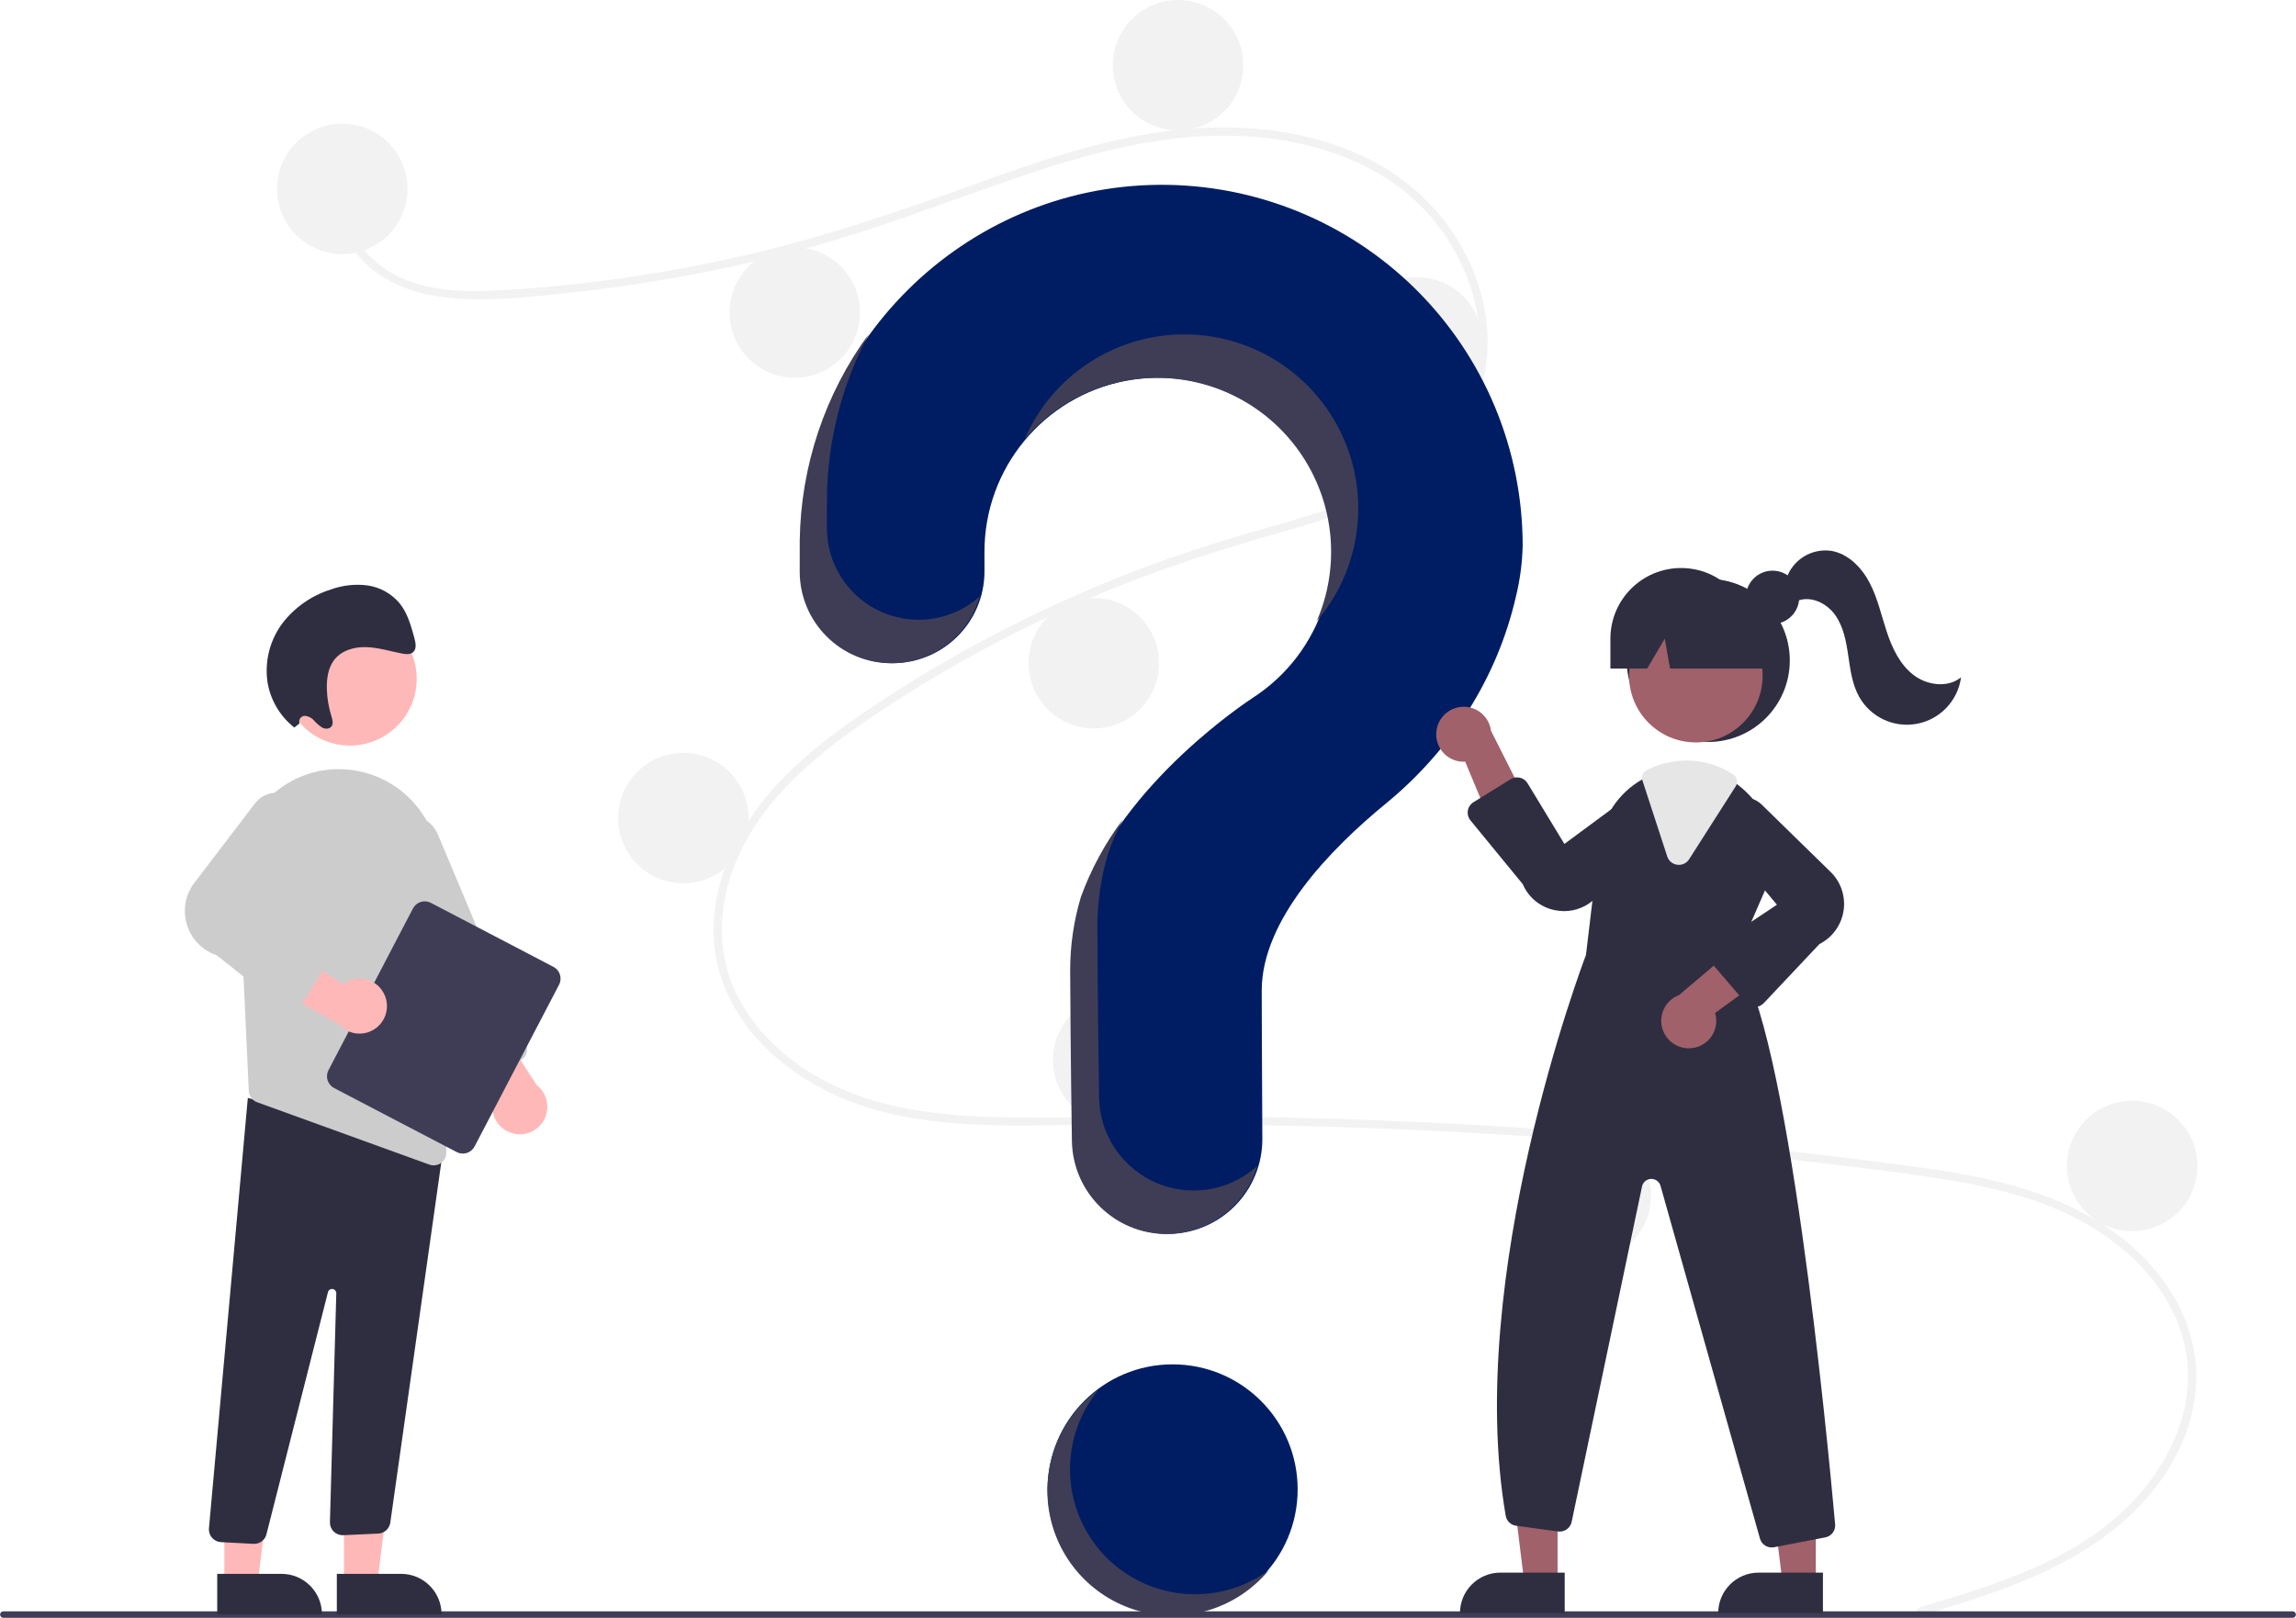
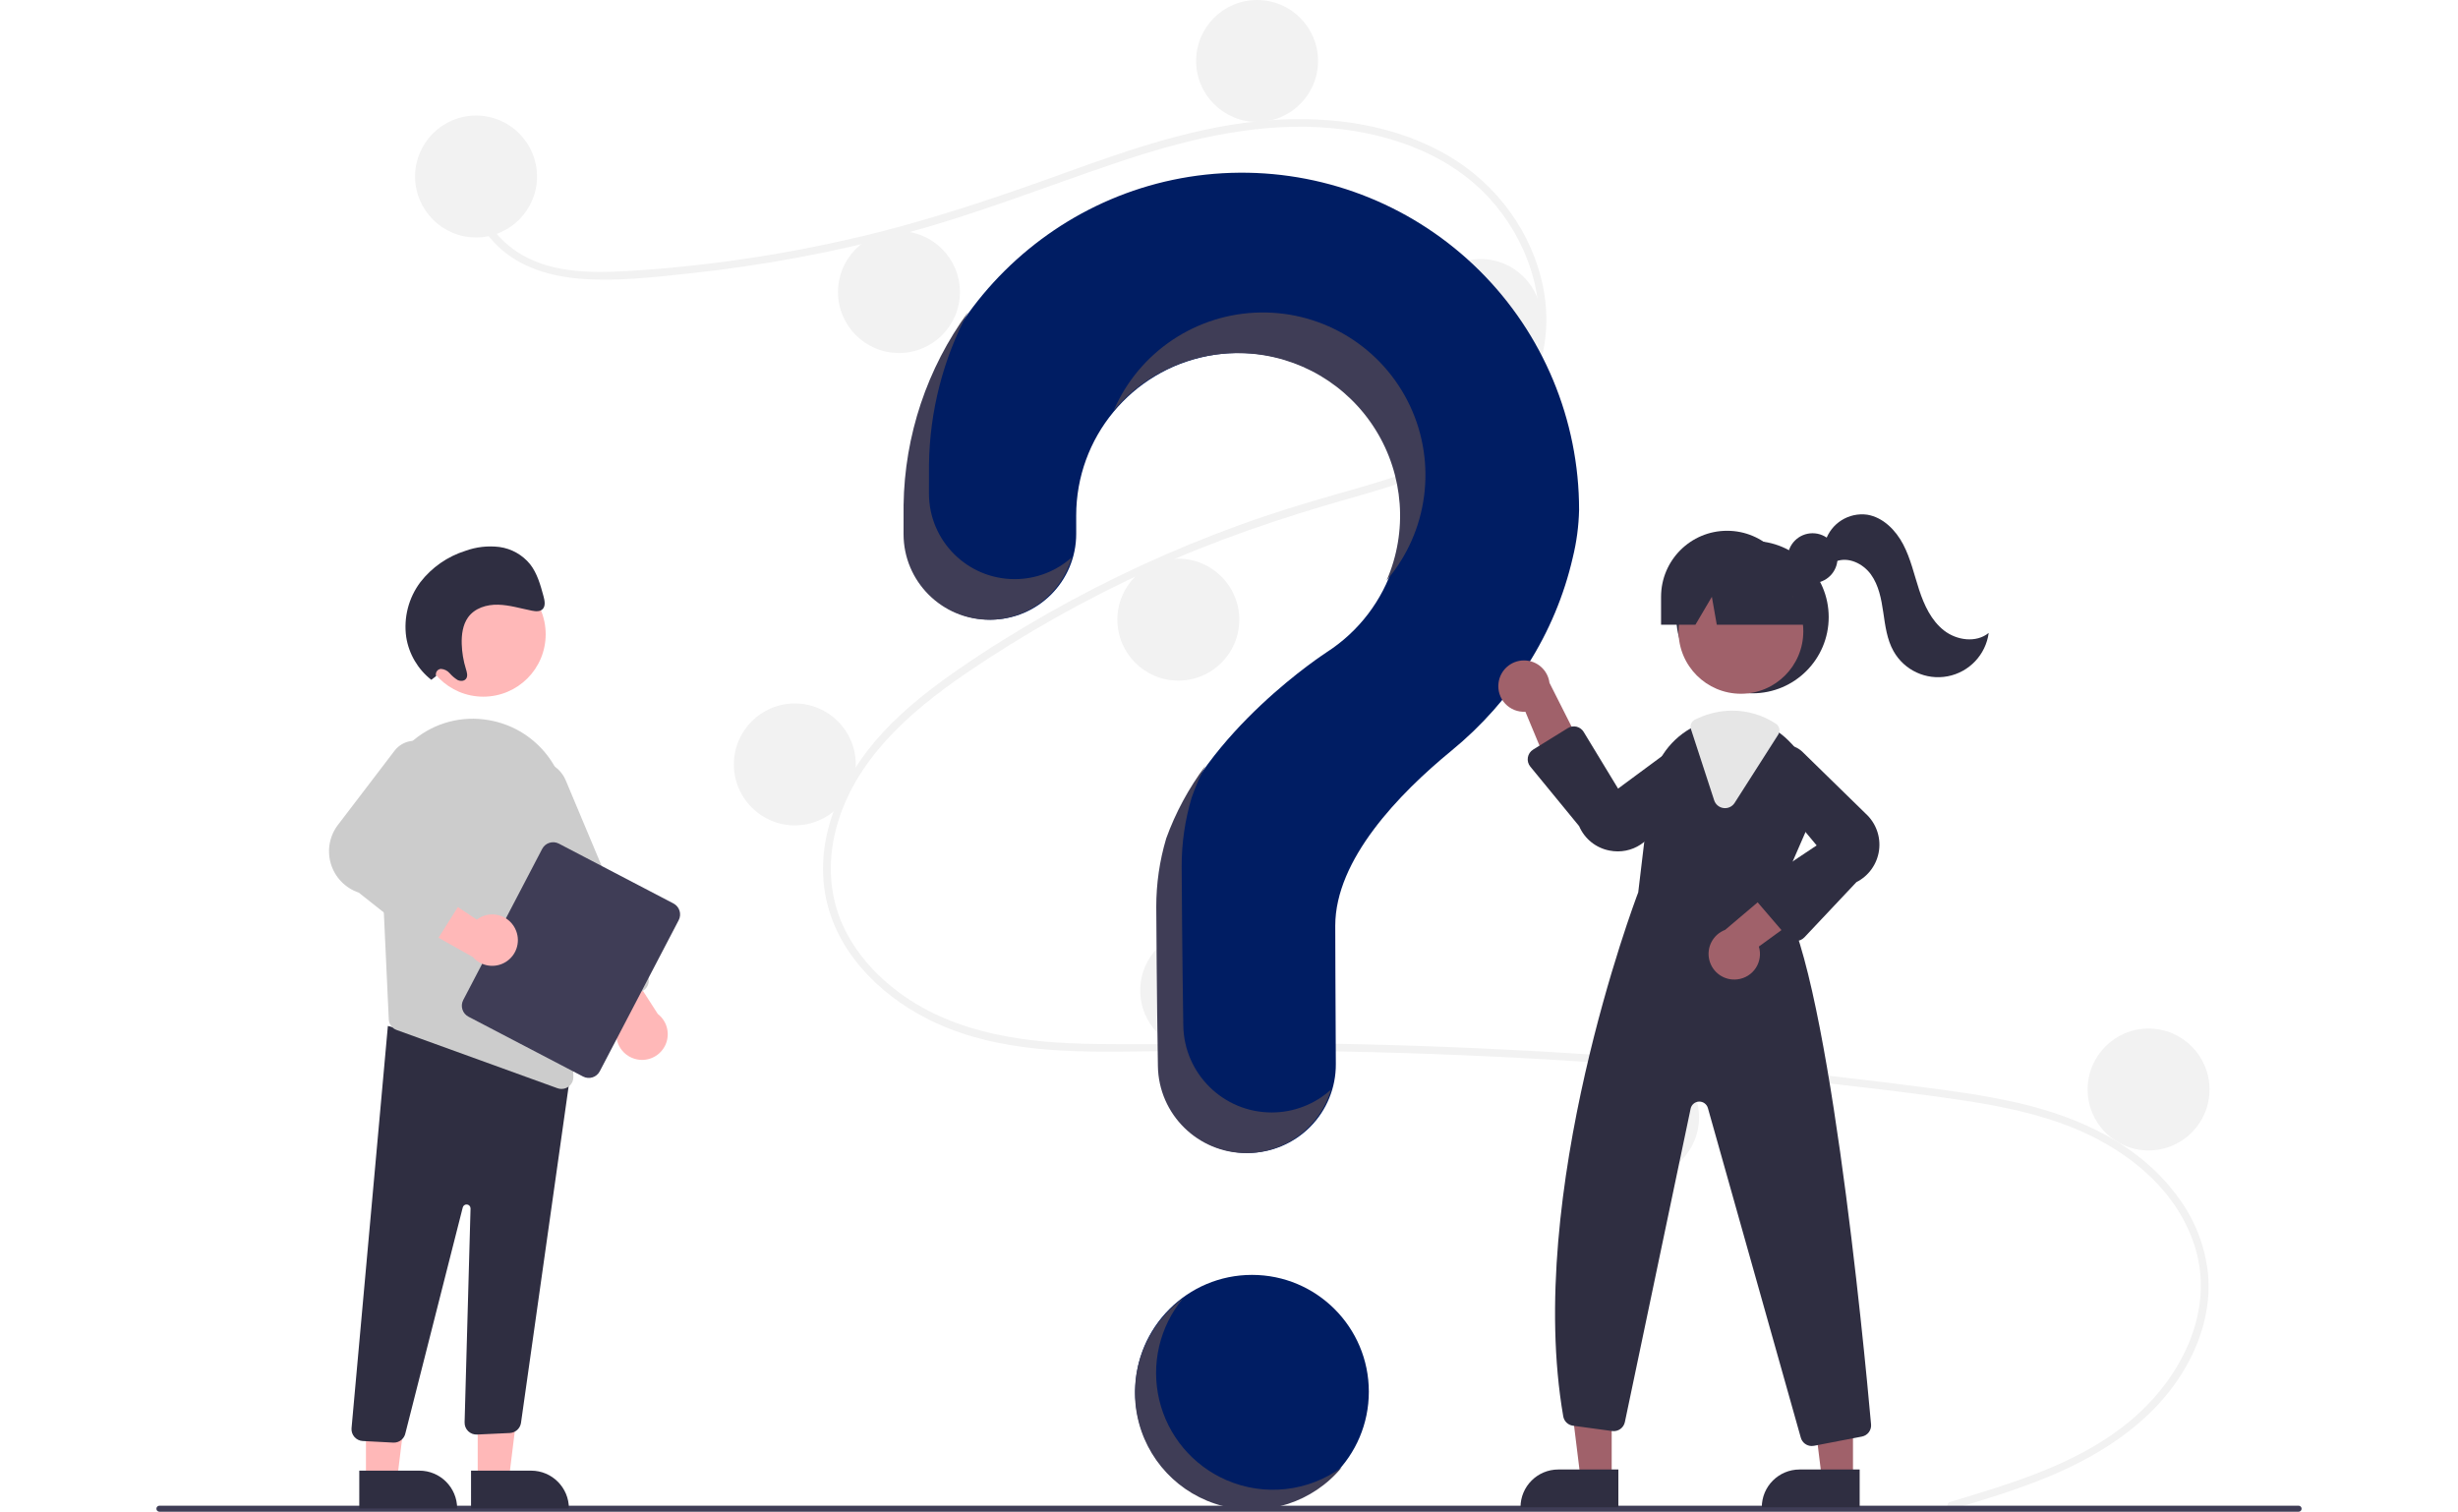
- <svg xmlns="http://www.w3.org/2000/svg" id="ef672dd0-2e16-4c9d-8107-606b55e40777" data-name="Layer 1" width="844.675" height="595.262" viewBox="0 0 844.675 595.262">
+ <svg xmlns="http://www.w3.org/2000/svg" id="ef672dd0-2e16-4c9d-8107-606b55e40777" data-name="Layer 1" width="1177.82" height="724.47" viewBox="0 0 844.675 595.262">
  <circle cx="431.393" cy="548" r="46" fill="#001d63" />
  <path d="M883.862,743.785c25.735-7.729,53.094-15.788,73.503-34.161,18.238-16.418,30.55-41.489,22.995-66.112-7.54-24.572-30.124-40.956-53.442-49.105-13.225-4.622-27.061-7.186-40.891-9.2-15.035-2.19-30.136-3.984-45.23-5.71q-91.677-10.486-184.044-12.811c-30.385-.765-60.764-.747-91.152-.306-27.139.394-55.722.384-80.899-11.151-19.578-8.97-37.348-25.289-42.803-46.734-6.297-24.755,5.318-49.964,21.98-67.892,8.783-9.45,19.047-17.404,29.636-24.717,11.487-7.934,23.375-15.306,35.521-22.188a494.634,494.634,0,0,1,74.767-34.468c12.746-4.634,25.68-8.633,38.728-12.321,11.017-3.115,22.068-6.234,32.716-10.477,20.583-8.204,40.161-22.1,45.395-44.881,4.96-21.591-3.403-45.031-18.065-61.071-16.963-18.557-42.539-26.692-67.06-28.008-27.528-1.478-54.422,5.412-80.297,14.156-27.597,9.326-54.599,20.049-82.778,27.603a556.958,556.958,0,0,1-85.196,15.837c-14.082,1.5-28.59,3.193-42.756,2.045-11.872-.962-23.684-4.454-32.434-12.88-7.503-7.225-11.972-17.154-10.435-27.632.279-1.903,3.17-1.094,2.893.798-1.87,12.755,6.8,24.509,17.484,30.529,12.348,6.958,27.374,6.968,41.122,6.172a537.825,537.825,0,0,0,88.515-12.796c28.593-6.531,56.164-15.866,83.704-25.839,26.156-9.472,52.897-18.716,80.84-20.767,24.246-1.78,49.752,1.752,70.874,14.423,18.564,11.136,32.215,29.707,36.565,51.018,4.25,20.825-1.636,41.785-17.4,56.317-16.321,15.046-38.701,21.479-59.557,27.404-26.452,7.514-52.337,16.298-77.392,27.703a485.824,485.824,0,0,0-72.8,40.928c-22.246,15.202-44.201,34.331-51.237,61.451-3.277,12.633-2.672,26.032,2.812,37.965,4.876,10.61,12.907,19.535,22.262,26.419,22.321,16.424,50.453,19.797,77.414,20.132,30.281.377,60.564-.645,90.855-.148q92.599,1.52,184.819,11.273,23.108,2.446,46.158,5.407c13.822,1.776,27.69,3.541,41.278,6.695,24.162,5.608,47.674,16.392,62.692,36.878a61.319,61.319,0,0,1,11.947,30.446c1.051,11.524-1.77,23.069-6.98,33.321-11.532,22.69-33.134,37.123-56.073,46.605-12.287,5.079-25.032,8.926-37.752,12.746-1.853.557-2.645-2.338-.798-2.893Z" transform="translate(-177.6623 -152.3692)" fill="#f2f2f2" />
  <circle cx="125.893" cy="69.5" r="24" fill="#f2f2f2" />
  <circle cx="292.393" cy="115" r="24" fill="#f2f2f2" />
  <circle cx="433.393" cy="24" r="24" fill="#f2f2f2" />
  <circle cx="521.393" cy="126" r="24" fill="#f2f2f2" />
  <circle cx="402.393" cy="244" r="24" fill="#f2f2f2" />
  <circle cx="251.393" cy="301" r="24" fill="#f2f2f2" />
  <circle cx="411.393" cy="390" r="24" fill="#f2f2f2" />
  <circle cx="583.393" cy="440" r="24" fill="#f2f2f2" />
  <circle cx="784.393" cy="429" r="24" fill="#f2f2f2" />
  <path d="M604.128,220.373c-71.892.508-130.756,58.93-131.777,130.816-.009.664-.014,5.33-.013,11.434a33.748,33.748,0,0,0,33.744,33.746h0a33.769,33.769,0,0,0,33.761-33.798c-.003-4.152-.006-7.026-.006-7.202a64,64,0,1,1,98.52,53.879l.012.014s-48.028,30.92-62.671,73.335l.012.003a94.004,94.004,0,0,0-3.874,26.768c0,3.725.219,36.321.643,62.778a34.786,34.786,0,0,0,34.79,34.222h0a34.796,34.796,0,0,0,34.794-35.011c-.147-24.229-.227-52.442-.227-54.489,0-26.045,25.125-51.995,45.764-68.917,23.766-19.487,40.868-46.043,47.737-75.999a86.762,86.762,0,0,0,2.499-18.834A132.75,132.75,0,0,0,604.128,220.373Z" transform="translate(-177.6623 -152.3692)" fill="#001d63" />
  <path d="M1021.147,747.631H178.853a1.191,1.191,0,0,1,0-2.381h842.294a1.191,1.191,0,0,1,0,2.381Z" transform="translate(-177.6623 -152.3692)" fill="#3f3d56" />
  <circle cx="628.449" cy="242.996" r="30" fill="#2f2e41" />
  <polygon points="573.012 582.129 560.753 582.129 554.92 534.841 573.015 534.841 573.012 582.129" fill="#a0616a" />
  <path d="M551.996,578.626h23.644a0,0,0,0,1,0,0v14.887a0,0,0,0,1,0,0H537.109a0,0,0,0,1,0,0v0A14.887,14.887,0,0,1,551.996,578.626Z" fill="#2f2e41" />
  <polygon points="668.012 582.129 655.753 582.129 649.92 534.841 668.015 534.841 668.012 582.129" fill="#a0616a" />
  <path d="M646.996,578.626h23.644a0,0,0,0,1,0,0v14.887a0,0,0,0,1,0,0H632.109a0,0,0,0,1,0,0v0A14.887,14.887,0,0,1,646.996,578.626Z" fill="#2f2e41" />
  <circle cx="623.89" cy="248.61" r="24.561" fill="#a0616a" />
  <path d="M816.191,504.775l10.99-25.25a31.383,31.383,0,0,0-6.95-35.6,31.873,31.873,0,0,0-3.07-2.67,30.935,30.935,0,0,0-18.99-6.57,32.179,32.179,0,0,0-13.4,2.98c-.36.16-.71.33-1.07.5-.69.33-1.37.69-2.03,1.06a31.678,31.678,0,0,0-15.7,23.88l-4.85,40.64c-1.22,3.19-44.74,118.39-29.52,206.34a4.467,4.467,0,0,0,3.82,3.67l15.43,2.1a4.497,4.497,0,0,0,5.01-3.53l25.89-123.41a3.503,3.503,0,0,1,6.8-.23l36.58,129.78a4.471,4.471,0,0,0,4.31,3.28,5.122,5.122,0,0,0,.87-.08l18.85-3.63a4.471,4.471,0,0,0,3.63-4.81C850.021,682.335,835.301,527.605,816.191,504.775Z" transform="translate(-177.6623 -152.3692)" fill="#2f2e41" />
  <path d="M706.102,421.419A10.056,10.056,0,0,0,716.696,432.623l13.729,32.992,10.385-15.394-14.629-28.97a10.11,10.11,0,0,0-20.079.169Z" transform="translate(-177.6623 -152.3692)" fill="#a0616a" />
  <path d="M800.19,537.996a10.056,10.056,0,0,0,8.427-12.913l28.885-21.038-17.39-6.512-24.764,20.977a10.11,10.11,0,0,0,4.842,19.487Z" transform="translate(-177.6623 -152.3692)" fill="#a0616a" />
  <path d="M753.102,487.61a17.057,17.057,0,0,1-3.298-.325,16.305,16.305,0,0,1-11.948-9.616l-19.234-23.453a4.501,4.501,0,0,1,1.111-6.681l13.684-8.471a4.5,4.5,0,0,1,6.215,1.49l13.556,22.334L779.15,443.702A9.721,9.721,0,0,1,790.46,459.264l-25.912,23.637A16.253,16.253,0,0,1,753.102,487.61Z" transform="translate(-177.6623 -152.3692)" fill="#2f2e41" />
  <path d="M823.252,522.883c-.035,0-.071,0-.106-.001a4.508,4.508,0,0,1-3.311-1.57l-12.166-14.193a4.5,4.5,0,0,1,.92-6.673l22.781-15.188-20.638-24.812a9.721,9.721,0,0,1,14.887-12.183l25.084,24.513a16.525,16.525,0,0,1-3.675,26.94l-20.501,21.754A4.507,4.507,0,0,1,823.252,522.883Z" transform="translate(-177.6623 -152.3692)" fill="#2f2e41" />
  <path d="M795.307,470.584a4.632,4.632,0,0,1-.584-.037,4.461,4.461,0,0,1-3.71-3.069l-9.142-28.029a3.083,3.083,0,0,1,1.594-3.725l.297-.14c.269-.128.535-.254.807-.375a32.574,32.574,0,0,1,13.603-3.023,31.327,31.327,0,0,1,17.161,5.157,3.13,3.13,0,0,1,.901,4.294L799.084,468.504A4.455,4.455,0,0,1,795.307,470.584Z" transform="translate(-177.6623 -152.3692)" fill="#e6e6e6" />
  <circle cx="652.101" cy="219.786" r="9.817" fill="#2f2e41" />
  <path d="M796.111,361.365h0a26,26,0,0,0-26,26v11h13.529l6.471-11,1.941,11h41.059l-11-11A26,26,0,0,0,796.111,361.365Z" transform="translate(-177.6623 -152.3692)" fill="#2f2e41" />
  <path d="M834.809,365.431a15.15,15.15,0,0,1,16.481-10.396c6.256,1.046,11.202,6.075,14.149,11.691s4.308,11.903,6.289,17.928,4.791,12.084,9.793,15.984,12.677,4.958,17.59.946a20.118,20.118,0,0,1-37.477,7.181c-2.592-4.612-3.261-10.017-4.03-15.251s-1.767-10.65-4.862-14.94-8.888-7.093-13.804-5.139Z" transform="translate(-177.6623 -152.3692)" fill="#2f2e41" />
  <path d="M515.609,380.408h0a33.748,33.748,0,0,1-33.744-33.746c-0-6.104.004-10.771.013-11.434a131.507,131.507,0,0,1,15.359-59.909,131.803,131.803,0,0,0-25.359,75.909c-.009.664-.014,5.33-.013,11.434a33.748,33.748,0,0,0,33.744,33.746h0A33.773,33.773,0,0,0,538.097,371.817,33.622,33.622,0,0,1,515.609,380.408Z" transform="translate(-177.6623 -152.3692)" fill="#3f3d56" />
  <path d="M606.415,291.478a64.004,64.004,0,0,1,55.659,89.413,63.997,63.997,0,1,0-107.426-66.985A63.871,63.871,0,0,1,606.415,291.478Z" transform="translate(-177.6623 -152.3692)" fill="#3f3d56" />
  <path d="M616.797,590.408h0a34.787,34.787,0,0,1-34.79-34.222c-.423-26.456-.643-59.052-.643-62.778a94.004,94.004,0,0,1,3.874-26.768l-.012-.003a95.069,95.069,0,0,1,5.494-12.701,110.047,110.047,0,0,0-15.494,28.701l.012.003a94.004,94.004,0,0,0-3.874,26.768c0,3.725.219,36.321.643,62.778a34.787,34.787,0,0,0,34.79,34.222h0a34.803,34.803,0,0,0,33.402-25.048A34.66,34.66,0,0,1,616.797,590.408Z" transform="translate(-177.6623 -152.3692)" fill="#3f3d56" />
  <polygon points="126.541 582.585 138.8 582.584 144.633 535.296 126.538 535.297 126.541 582.585" fill="#ffb8b8" />
  <path d="M301.576,731.451H340.107a0,0,0,0,1,0,0v14.887a0,0,0,0,1,0,0H316.463A14.887,14.887,0,0,1,301.576,731.451v0A0,0,0,0,1,301.576,731.451Z" transform="translate(464.0541 1325.404) rotate(179.9974)" fill="#2f2e41" />
  <polygon points="82.541 582.585 94.8 582.584 100.633 535.296 82.538 535.297 82.541 582.585" fill="#ffb8b8" />
  <path d="M257.576,731.451H296.107a0,0,0,0,1,0,0v14.887a0,0,0,0,1,0,0H272.463A14.887,14.887,0,0,1,257.576,731.451v0A0,0,0,0,1,257.576,731.451Z" transform="translate(376.0541 1325.406) rotate(179.9974)" fill="#2f2e41" />
  <path d="M270.917,720.411l-11.975-.63a4.673,4.673,0,0,1-4.419-4.967l14.313-158.466,65.911,17.786,6.35-1.732L321.239,712.686a4.696,4.696,0,0,1-4.358,3.945l-12.909.601a4.674,4.674,0,0,1-4.931-4.796l2.339-84.196a1.558,1.558,0,0,0-3.083-.36L275.739,716.692a4.646,4.646,0,0,1-4.569,3.725C271.086,720.418,271.002,720.416,270.917,720.411Z" transform="translate(-177.6623 -152.3692)" fill="#2f2e41" />
  <circle cx="128.742" cy="249.759" r="24.561" fill="#ffb8b8" />
  <path d="M265.512,474.287l2.701,58.267.976,21.199a4.642,4.642,0,0,0,3.074,4.175l63.336,22.943a4.477,4.477,0,0,0,1.6.28,4.644,4.644,0,0,0,4.664-4.788L339.266,471.597A36.93,36.93,0,0,0,308.522,435.92c-.613-.093-1.236-.187-1.859-.27a36.249,36.249,0,0,0-29.165,9.441,37.236,37.236,0,0,0-11.986,29.196Z" transform="translate(-177.6623 -152.3692)" fill="#ccc" />
  <path d="M365.855,569.245a10.064,10.064,0,0,1-5.369-15.227l-21.478-28.56,18.534-1.147,17.554,27.297a10.111,10.111,0,0,1-9.242,17.637Z" transform="translate(-177.6623 -152.3692)" fill="#ffb8b8" />
  <path d="M350.753,548.85a4.644,4.644,0,0,1-2.541-2.518L315.854,469.237a12.463,12.463,0,1,1,22.984-9.647l32.358,77.095a4.679,4.679,0,0,1-2.5,6.118l-14.365,6.029a4.642,4.642,0,0,1-3.577.017Z" transform="translate(-177.6623 -152.3692)" fill="#ccc" />
  <path d="M298.508,546.131,329.587,486.622a4.878,4.878,0,0,1,6.575-2.063l45.112,23.56a4.878,4.878,0,0,1,2.063,6.575l-31.079,59.509a4.878,4.878,0,0,1-6.575,2.063L300.571,552.706A4.878,4.878,0,0,1,298.508,546.131Z" transform="translate(-177.6623 -152.3692)" fill="#3f3d56" />
  <path d="M319.351,518.943a10.064,10.064,0,0,0-15.517-4.46l-29.778-19.754-.051,18.57L302.29,529.21a10.111,10.111,0,0,0,17.06-10.267Z" transform="translate(-177.6623 -152.3692)" fill="#ffb8b8" />
  <path d="M281.701,523.119l-24.337-19.278a17.163,17.163,0,0,1-7.823-27.135l22.097-28.96a10.096,10.096,0,0,1,17.13,10.284l-17.484,28.6,25.694,12.187a4.674,4.674,0,0,1,1.948,6.72l-10.372,16.414a4.682,4.682,0,0,1-3.167,2.111c-.026.004-.051.008-.077.012A4.696,4.696,0,0,1,281.701,523.119Z" transform="translate(-177.6623 -152.3692)" fill="#ccc" />
  <path d="M287.845,418.574a2.135,2.135,0,0,1,1.856-2.819,4.93,4.93,0,0,1,3.476,1.715,13.833,13.833,0,0,0,3.071,2.637c1.188.599,2.8.514,3.477-.628.636-1.072.2-2.508-.185-3.753a36.907,36.907,0,0,1-1.63-9.77c-.111-3.7.411-7.562,2.46-10.448,2.644-3.725,7.371-5.139,11.845-5.036s8.875,1.484,13.307,2.357c1.53.301,3.328.456,4.352-.73,1.088-1.261.688-3.301.226-5.004-1.201-4.417-2.475-8.985-5.265-12.552a18.898,18.898,0,0,0-12.061-6.79,28.938,28.938,0,0,0-13.462,1.528,36.096,36.096,0,0,0-17.683,12.319,29.236,29.236,0,0,0-5.578,21.6,26.667,26.667,0,0,0,9.886,16.855Z" transform="translate(-177.6623 -152.3692)" fill="#2f2e41" />
  <path d="M598.92,735.149a45.994,45.994,0,0,1-17.07-71.489,45.997,45.997,0,1,0,62.569,66.464A45.969,45.969,0,0,1,598.92,735.149Z" transform="translate(-177.6623 -152.3692)" fill="#3f3d56" />
</svg>
